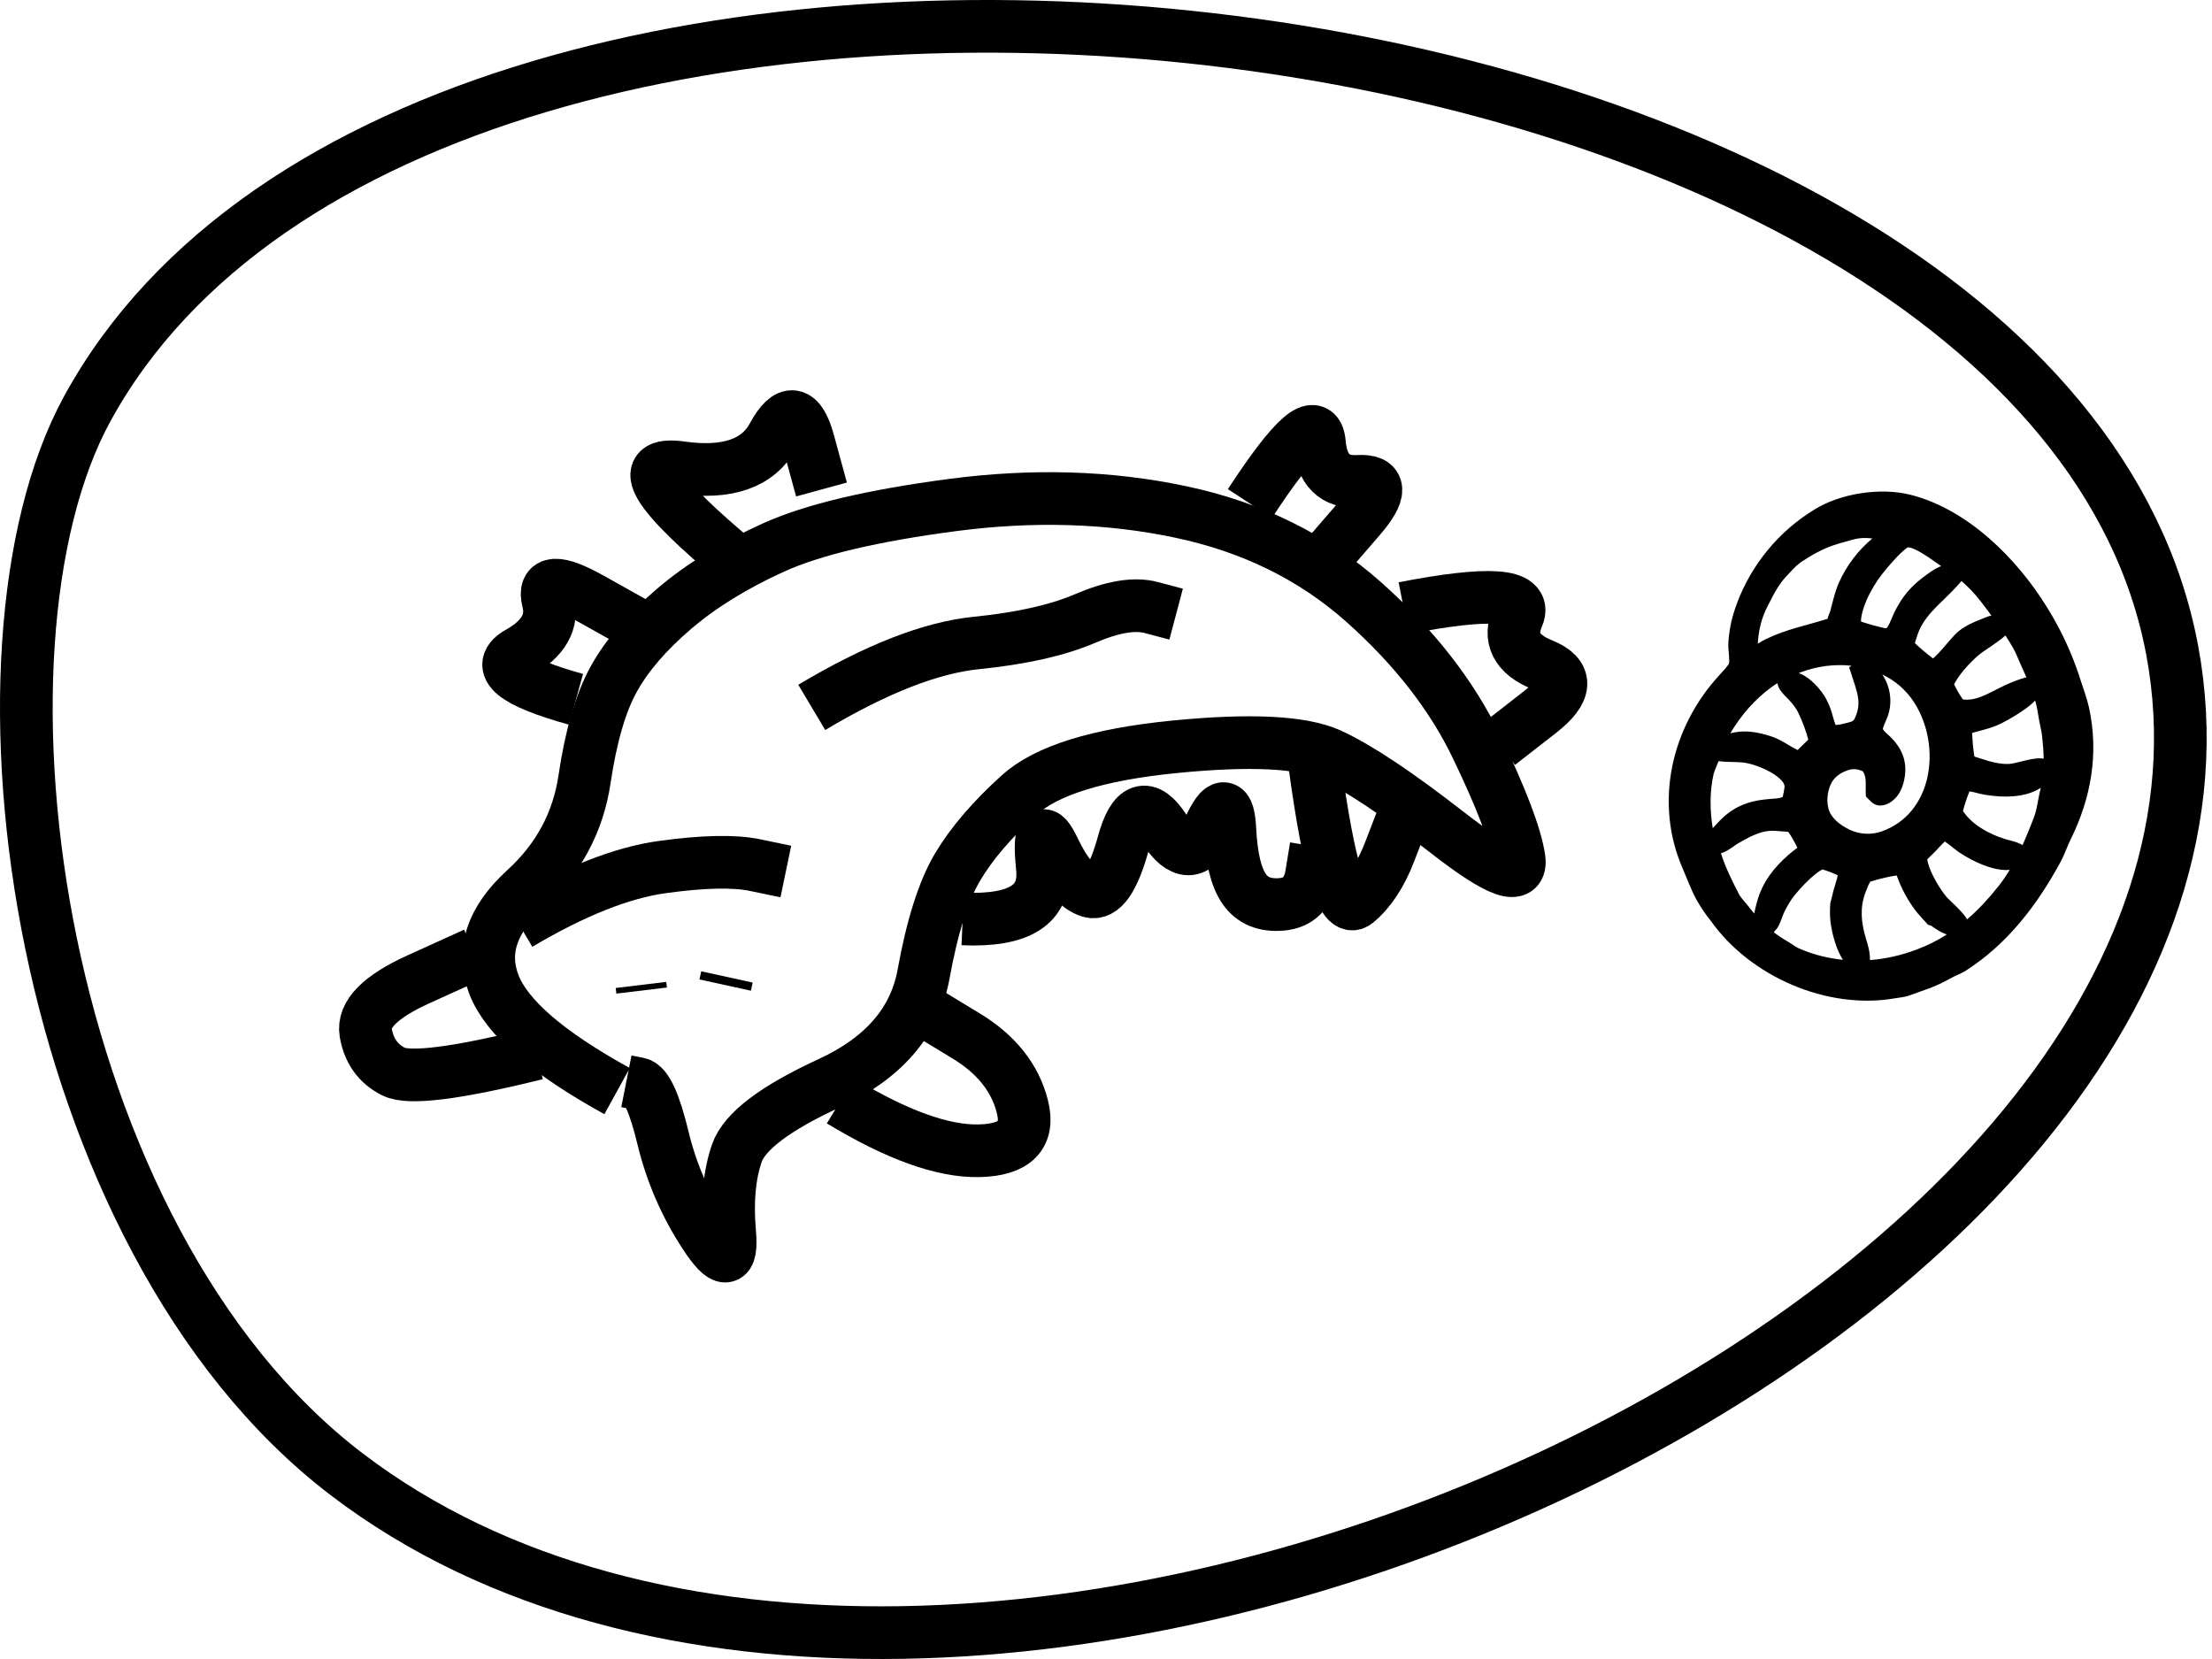
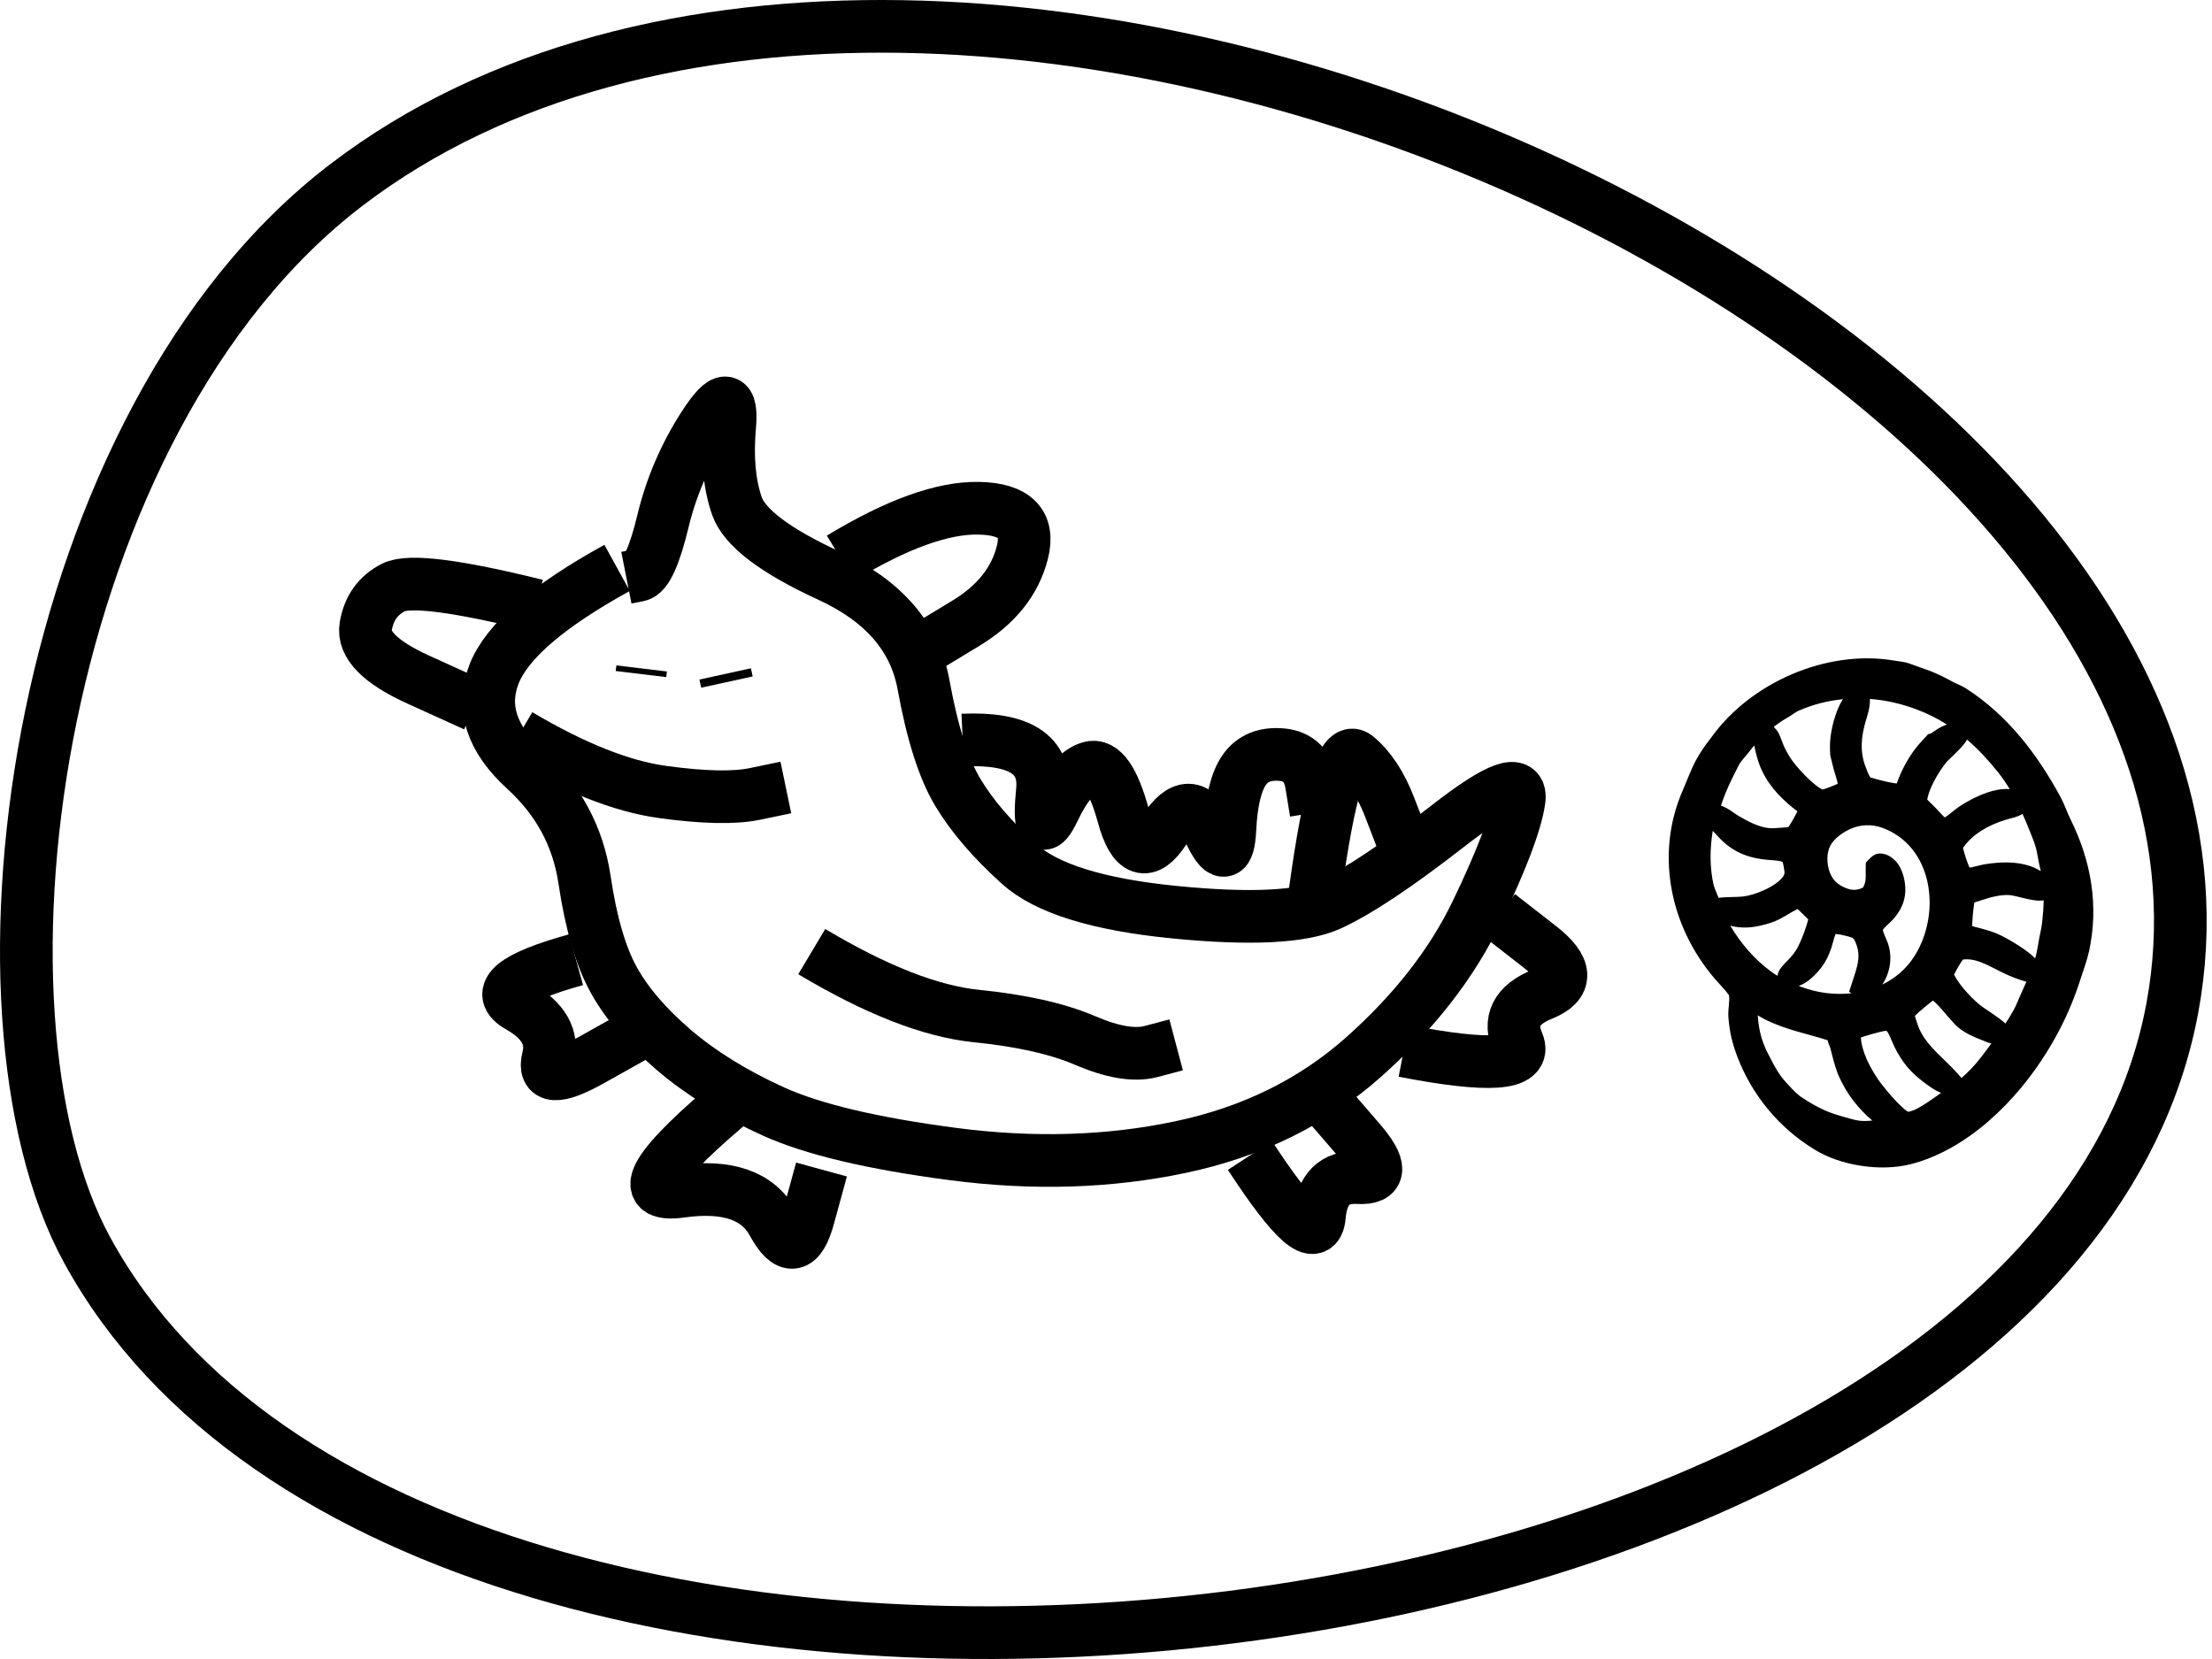
<svg xmlns="http://www.w3.org/2000/svg" viewBox="0 0 189 141.75">
-   <path d="M 7.461 34.914 C -3.84 55.555 3.105 105.75 29.625 125.969 C 80.805 164.988 196.305 112.848 185.598 55.555 C 174.727 -2.602 36.746 -18.59 7.461 34.914 Z M 7.461 34.914" fill="none" stroke="currentColor" stroke-width="4.5" />
-   <path d="M 52.727 93.227 C 46.797 89.965 43.289 86.934 42.203 84.129 C 41.121 81.324 42 78.621 44.848 76.023 C 47.695 73.43 49.395 70.281 49.945 66.582 C 50.492 62.883 51.328 60.027 52.445 58.016 C 53.559 56.004 55.27 54.012 57.574 52.039 C 59.879 50.066 62.715 48.312 66.078 46.785 C 69.445 45.258 74.559 44.047 81.41 43.148 C 88.266 42.25 94.75 42.445 100.863 43.738 C 106.977 45.027 112.191 47.594 116.508 51.43 C 120.82 55.27 124.039 59.391 126.16 63.801 C 128.285 68.211 129.492 71.387 129.789 73.332 C 130.086 75.277 128.062 74.559 123.719 71.176 C 119.375 67.793 116.016 65.559 113.645 64.473 C 111.273 63.391 106.836 63.168 100.332 63.812 C 93.828 64.457 89.418 65.824 87.102 67.914 C 84.785 70.004 83.027 72.055 81.828 74.066 C 80.625 76.082 79.656 79.133 78.914 83.223 C 78.176 87.309 75.488 90.418 70.859 92.551 C 66.23 94.68 63.598 96.676 62.957 98.535 C 62.316 100.398 62.113 102.648 62.344 105.297 C 62.574 107.945 61.859 108 60.203 105.465 C 58.547 102.926 57.363 100.184 56.648 97.23 C 55.934 94.273 55.234 92.73 54.547 92.594 L 53.52 92.391" fill="none" stroke="currentColor" stroke-width="4.5" />
-   <path d="M 71.816 94.062 C 76.621 96.973 80.57 98.395 83.656 98.324 C 86.742 98.254 87.977 96.992 87.352 94.539 C 86.73 92.086 85.125 90.074 82.535 88.504 L 78.648 86.148" fill="none" stroke="currentColor" stroke-width="4.5" />
-   <path d="M 45.84 90.023 C 39.02 91.715 34.949 92.23 33.629 91.562 C 32.309 90.898 31.516 89.789 31.25 88.238 C 30.984 86.684 32.473 85.168 35.719 83.691 L 40.586 81.48" fill="none" stroke="currentColor" stroke-width="4.5" />
-   <path d="M 44.336 78.961 C 49.023 76.184 53.113 74.559 56.605 74.082 C 60.098 73.602 62.727 73.547 64.496 73.914 L 67.145 74.465" fill="none" stroke="currentColor" stroke-width="4.5" />
-   <path d="M 54.824 84.637 L 54.766 84.156" fill="none" stroke="currentColor" stroke-width="4.35" />
-   <path d="M 61.961 84.168 L 62.113 83.473" fill="none" stroke="currentColor" stroke-width="4.5" />
-   <path d="M 49.215 59.75 C 43.867 58.266 42.246 56.934 44.348 55.754 C 46.449 54.57 47.277 53.105 46.836 51.359 C 46.391 49.613 47.602 49.543 50.473 51.145 L 54.773 53.551" fill="none" stroke="currentColor" stroke-width="4.5" />
-   <path d="M 63.172 48.164 C 55.906 42.137 54.246 39.402 58.195 39.957 C 62.145 40.508 64.762 39.605 66.047 37.246 C 67.332 34.883 68.344 35.059 69.082 37.766 L 70.191 41.824" fill="none" stroke="currentColor" stroke-width="4.5" />
-   <path d="M 106.797 43.023 C 110.555 37.266 112.531 35.539 112.734 37.844 C 112.934 40.145 114.031 41.242 116.031 41.129 C 118.031 41.016 118.074 42.066 116.16 44.281 L 113.289 47.605" fill="none" stroke="currentColor" stroke-width="4.5" />
-   <path d="M 119.934 51.961 C 127.238 50.539 130.484 50.766 129.68 52.645 C 128.871 54.527 129.566 55.91 131.77 56.797 C 133.973 57.684 133.902 59.035 131.566 60.852 L 128.062 63.582" fill="none" stroke="currentColor" stroke-width="4.5" />
-   <path d="M 112.359 65.496 C 113.547 74.18 114.723 78.047 115.883 77.102 C 117.043 76.156 117.996 74.707 118.746 72.754 L 119.875 69.824" fill="none" stroke="currentColor" stroke-width="4.5" />
-   <path d="M 82.254 78.516 C 87.102 78.73 89.371 77.289 89.066 74.195 C 88.758 71.102 89.09 70.574 90.062 72.613 C 91.035 74.652 92.055 75.836 93.121 76.16 C 94.188 76.488 95.145 75.109 95.988 72.031 C 96.836 68.953 98 68.555 99.48 70.832 C 100.965 73.113 102.238 73.098 103.305 70.793 C 104.375 68.488 104.969 68.523 105.086 70.898 C 105.203 73.273 105.613 74.961 106.312 75.961 C 107.012 76.965 108.082 77.398 109.52 77.27 C 110.961 77.137 111.809 76.281 112.062 74.707 L 112.449 72.34" fill="none" stroke="currentColor" stroke-width="4.5" />
-   <path d="M 69.359 60.441 C 74.844 57.168 79.523 55.336 83.395 54.941 C 87.27 54.551 90.375 53.852 92.711 52.848 C 95.051 51.844 96.93 51.531 98.355 51.906 L 100.492 52.473" fill="none" stroke="currentColor" stroke-width="4.5" />
-   <path d="M 146.168 78.668 C 149.523 83.43 156.105 86.305 161.891 85.301 C 162.043 85.273 162.195 85.258 162.438 85.219 C 162.633 85.191 162.902 85.145 163.113 85.066 C 163.691 84.852 164.27 84.648 164.855 84.441 L 164.887 84.434 C 165.625 84.141 166.203 83.848 166.883 83.477 L 166.879 83.477 C 167.02 83.402 167.164 83.34 167.355 83.254 C 167.539 83.172 167.758 83.07 167.969 82.934 C 171.543 80.641 174.062 77.312 176.023 73.715 C 176.211 73.371 176.371 73.004 176.508 72.668 C 176.652 72.324 176.777 72.016 176.918 71.734 C 178.664 68.203 179.348 64.391 178.492 60.457 C 178.32 59.68 177.992 58.793 177.77 58.113 L 177.637 57.699 C 176.953 55.641 176.023 53.672 174.867 51.832 C 172.348 47.762 168.16 43.52 163.234 42.273 C 160.688 41.633 157.266 42.141 155.023 43.539 C 152 45.387 149.68 48.191 148.426 51.508 L 148.426 51.512 C 147.996 52.66 147.789 53.543 147.684 54.773 C 147.645 55.203 147.703 55.672 147.73 55.992 C 147.762 56.352 147.762 56.566 147.723 56.715 C 147.715 56.727 147.699 56.758 147.672 56.797 C 147.609 56.883 147.527 56.988 147.43 57.105 C 147.23 57.336 147.02 57.566 146.895 57.699 C 142.805 62.148 141.293 68.594 143.805 74.281 C 144.102 74.957 144.477 75.988 144.898 76.773 C 145.254 77.43 145.695 78.086 146.168 78.668 Z M 150.191 55 C 150.246 54.055 150.426 53.16 150.793 52.293 C 150.93 51.961 151.086 51.695 151.285 51.297 C 151.641 50.578 152.066 49.855 152.555 49.324 C 152.988 48.852 153.383 48.406 153.797 48.09 C 153.883 48.023 153.984 47.965 154.113 47.883 C 154.223 47.816 154.359 47.73 154.492 47.637 C 155.582 46.984 156.309 46.656 157.52 46.328 C 158.012 46.195 158.395 46.066 158.793 46.004 C 159.156 45.949 159.562 45.961 159.977 46.008 C 158.754 47.031 157.777 48.32 157.125 49.777 L 156.996 50.086 C 156.715 50.82 156.543 51.648 156.375 52.242 C 156.367 52.273 156.352 52.312 156.316 52.395 C 156.285 52.469 156.23 52.59 156.191 52.723 C 156.176 52.777 156.164 52.828 156.156 52.871 L 156.141 52.875 C 155.289 53.145 154.473 53.352 153.574 53.613 C 152.703 53.867 151.812 54.16 150.941 54.578 C 150.676 54.703 150.426 54.852 150.191 55 Z M 161.043 53.668 C 160.902 53.645 160.418 53.531 159.906 53.387 C 159.656 53.316 159.414 53.242 159.223 53.18 C 159.121 53.145 159.051 53.117 159.004 53.102 C 159.016 52.594 159.191 51.949 159.496 51.254 C 159.855 50.441 160.344 49.66 160.754 49.129 C 160.965 48.855 161.469 48.234 161.996 47.676 C 162.258 47.395 162.516 47.148 162.73 46.969 C 162.84 46.879 162.926 46.816 162.988 46.781 C 163.004 46.773 163.016 46.77 163.023 46.762 C 163.09 46.762 163.223 46.781 163.438 46.863 C 163.68 46.957 163.957 47.102 164.254 47.281 C 164.875 47.66 165.402 48.066 165.855 48.371 C 165.855 48.371 165.859 48.371 165.859 48.375 C 165.816 48.391 165.773 48.406 165.734 48.422 C 165.297 48.605 164.914 48.887 164.633 49.09 C 163.766 49.719 163.031 50.371 162.406 51.352 C 162.207 51.66 162.016 51.992 161.848 52.34 C 161.777 52.488 161.699 52.68 161.633 52.84 C 161.562 53.012 161.492 53.176 161.418 53.324 C 161.34 53.477 161.27 53.582 161.215 53.648 C 161.203 53.66 161.191 53.668 161.184 53.676 C 161.156 53.676 161.109 53.68 161.043 53.668 Z M 165.156 56.258 C 164.699 55.91 164.043 55.375 163.613 54.949 C 163.656 54.809 163.695 54.672 163.734 54.551 C 163.812 54.293 163.895 54.059 163.992 53.836 C 164.336 53.07 164.863 52.441 165.492 51.801 C 166.02 51.266 166.68 50.672 167.258 50.031 L 167.504 49.75 L 167.594 49.645 C 167.887 49.902 168.172 50.168 168.43 50.438 C 169.023 51.059 169.574 51.812 170.125 52.562 L 170.148 52.594 C 169.98 52.633 169.832 52.684 169.711 52.73 C 169.625 52.766 169.539 52.801 169.469 52.828 C 169.395 52.863 169.336 52.887 169.281 52.906 C 168.676 53.133 167.961 53.449 167.375 53.914 C 167.145 54.098 166.898 54.367 166.676 54.621 C 166.559 54.754 166.434 54.895 166.316 55.035 C 166.195 55.176 166.074 55.316 165.957 55.453 C 165.715 55.727 165.492 55.969 165.297 56.145 C 165.242 56.191 165.195 56.23 165.156 56.258 Z M 169.262 59.531 C 168.723 59.734 168.223 59.832 167.719 59.762 C 167.613 59.625 167.469 59.406 167.312 59.133 C 167.172 58.895 167.051 58.656 166.961 58.469 C 167.145 58.113 167.43 57.691 167.785 57.266 C 168.223 56.746 168.711 56.262 169.105 55.934 C 169.312 55.762 169.527 55.625 169.82 55.426 C 170.02 55.285 170.402 55.035 170.738 54.789 C 170.934 54.645 171.152 54.477 171.348 54.297 C 171.586 54.652 171.809 55.012 172.016 55.383 C 172.254 55.805 172.41 56.23 172.652 56.773 C 172.816 57.141 172.98 57.508 173.141 57.867 C 172.488 58.047 171.84 58.297 171.246 58.582 C 170.488 58.941 169.926 59.277 169.262 59.531 Z M 156.84 61.949 C 156.805 61.867 156.766 61.758 156.727 61.633 C 156.676 61.469 156.629 61.297 156.582 61.133 C 156.562 61.062 156.543 60.98 156.52 60.906 L 156.457 60.703 C 156.363 60.422 156.246 60.148 156.117 59.883 L 156.117 59.879 C 155.832 59.309 155.453 58.828 155.02 58.406 C 154.719 58.109 154.332 57.777 153.844 57.574 C 153.805 57.559 153.754 57.535 153.691 57.512 C 153.75 57.488 153.809 57.461 153.871 57.438 C 155.266 56.914 156.77 56.723 158.203 56.883 L 157.996 57.016 L 158.176 57.566 C 158.727 59.27 159.105 60.125 158.434 61.465 C 158.402 61.523 158.297 61.621 158.164 61.664 C 158 61.715 157.617 61.824 157.25 61.895 C 157.094 61.922 156.953 61.941 156.84 61.949 Z M 160.785 71.035 C 159.891 71.348 158.91 71.301 158.055 70.902 C 157.246 70.52 156.516 69.922 156.285 69.266 C 156.035 68.57 156.113 67.66 156.449 66.965 C 156.703 66.434 157.207 66.043 157.855 65.82 C 158.305 65.664 158.73 65.691 159.168 65.906 C 159.18 65.918 159.195 65.941 159.215 65.977 C 159.266 66.066 159.309 66.184 159.344 66.293 C 159.395 66.465 159.414 66.66 159.414 66.906 C 159.418 67.09 159.402 67.492 159.414 67.758 L 159.426 68.051 L 159.629 68.262 C 159.637 68.266 159.773 68.414 159.871 68.5 C 159.934 68.555 160.02 68.625 160.121 68.684 C 160.219 68.742 160.379 68.816 160.582 68.824 L 160.707 68.824 C 160.996 68.812 161.246 68.707 161.43 68.605 C 161.645 68.48 161.824 68.328 161.961 68.184 C 162.305 67.828 162.512 67.352 162.629 66.926 C 162.754 66.492 162.809 66.027 162.797 65.633 C 162.754 64.434 162.156 63.547 161.406 62.852 C 161.227 62.688 161.094 62.574 160.977 62.438 C 160.906 62.352 160.883 62.305 160.879 62.289 C 160.879 62.277 160.883 62.242 160.898 62.184 C 160.918 62.109 160.953 62.016 160.996 61.906 C 161.043 61.793 161.09 61.684 161.145 61.562 C 161.195 61.445 161.254 61.312 161.297 61.188 C 161.723 59.984 161.512 58.652 160.828 57.625 C 161.926 58.156 162.875 58.957 163.566 60.039 C 164.746 61.891 165.148 64.277 164.688 66.391 C 164.23 68.488 162.945 70.266 160.785 71.035 Z M 153.59 64.086 C 153.422 64 153.25 63.906 153.07 63.801 C 152.762 63.621 152.402 63.402 152.043 63.215 C 151.598 62.984 151.145 62.848 150.723 62.738 C 149.746 62.477 148.82 62.398 147.84 62.656 C 148.758 61.117 149.914 59.77 151.348 58.723 L 151.703 58.473 L 151.719 58.465 C 151.754 58.438 151.805 58.414 151.879 58.379 C 151.918 58.703 152.078 58.926 152.156 59.031 C 152.363 59.32 152.66 59.598 152.805 59.746 C 153.074 60.027 153.328 60.344 153.512 60.645 C 153.676 60.926 153.926 61.477 154.152 62.086 C 154.305 62.496 154.426 62.891 154.504 63.195 C 154.32 63.367 154.148 63.539 153.992 63.695 C 153.852 63.836 153.719 63.969 153.59 64.086 Z M 171.684 65.273 C 170.953 65.312 170.133 65.113 169.336 64.844 C 169.227 64.805 169.109 64.77 169.02 64.742 C 168.922 64.715 168.848 64.691 168.777 64.668 C 168.746 64.656 168.719 64.645 168.695 64.633 C 168.652 64.375 168.602 63.977 168.562 63.559 C 168.535 63.262 168.516 62.977 168.508 62.75 C 168.508 62.703 168.508 62.66 168.508 62.621 C 168.641 62.574 168.789 62.547 169.066 62.473 C 169.527 62.348 170.086 62.203 170.598 61.992 C 171.035 61.809 171.777 61.41 172.453 60.973 C 172.797 60.754 173.141 60.516 173.43 60.277 C 173.586 60.152 173.746 60.012 173.887 59.859 C 173.902 59.91 173.918 59.961 173.934 60.012 C 174.07 60.52 174.129 61 174.242 61.609 C 174.336 62.109 174.434 62.465 174.48 62.875 C 174.555 63.523 174.605 64.18 174.617 64.824 C 174.348 64.777 174.074 64.793 173.852 64.824 C 173.574 64.859 173.277 64.922 173.004 64.988 C 172.707 65.059 172.473 65.121 172.219 65.18 C 171.973 65.234 171.797 65.266 171.684 65.273 Z M 146.344 70.762 C 146.086 69.215 146.078 67.594 146.422 66.109 C 146.477 65.934 146.547 65.754 146.629 65.551 C 146.695 65.395 146.77 65.219 146.84 65.035 C 147.234 65.086 147.613 65.098 147.957 65.105 C 148.316 65.113 148.629 65.117 148.938 65.152 C 149.445 65.207 150.148 65.418 150.816 65.734 C 151.496 66.055 152.035 66.441 152.312 66.797 C 152.438 66.957 152.48 67.098 152.477 67.23 L 152.473 67.285 C 152.434 67.555 152.383 67.844 152.316 68.102 C 152.07 68.207 151.777 68.227 151.27 68.262 C 150.375 68.328 149.559 68.48 148.797 68.812 C 148.031 69.145 147.355 69.648 146.715 70.359 C 146.637 70.445 146.484 70.602 146.344 70.762 Z M 172.812 72.207 C 172.543 72.043 172.234 71.941 171.996 71.875 C 171.668 71.781 171.512 71.754 171.297 71.684 C 169.867 71.234 168.492 70.445 167.723 69.297 C 167.777 69.066 167.875 68.719 168 68.352 C 168.086 68.098 168.176 67.859 168.258 67.68 C 168.27 67.656 168.277 67.637 168.285 67.617 C 168.441 67.641 168.609 67.676 168.805 67.727 C 169.012 67.777 169.27 67.848 169.531 67.895 C 170.273 68.023 171.18 68.109 172.074 68.031 C 172.855 67.961 173.676 67.762 174.375 67.316 C 174.34 67.453 174.301 67.602 174.27 67.746 C 174.121 68.426 174.07 68.906 173.91 69.461 C 173.789 69.859 173.625 70.246 173.445 70.703 C 173.246 71.203 173.035 71.711 172.812 72.207 Z M 149.891 78.059 C 149.734 77.875 149.582 77.688 149.438 77.496 C 149.289 77.305 149.074 77.059 148.93 76.887 C 148.762 76.684 148.645 76.523 148.582 76.398 C 147.977 75.227 147.422 74.102 147.043 72.91 C 147.383 72.805 147.684 72.617 147.91 72.465 C 148.184 72.281 148.332 72.164 148.523 72.051 C 149.398 71.531 150.332 71.062 151.176 70.992 C 151.477 70.969 151.781 70.996 152.18 71.027 C 152.48 71.051 152.664 71.055 152.805 71.082 C 152.941 71.277 153.113 71.559 153.289 71.883 C 153.395 72.07 153.488 72.258 153.574 72.434 C 153.281 72.645 153.016 72.867 152.754 73.094 C 151.551 74.148 150.578 75.391 150.125 77.055 C 150.074 77.246 149.961 77.648 149.891 78.059 Z M 168 78.434 C 167.93 78.32 167.848 78.211 167.766 78.113 C 167.605 77.918 167.398 77.703 167.199 77.504 C 167 77.305 166.793 77.105 166.629 76.949 C 166.535 76.859 166.465 76.789 166.414 76.738 L 166.312 76.633 C 165.977 76.227 165.551 75.59 165.211 74.922 C 164.918 74.352 164.73 73.828 164.668 73.434 C 164.727 73.371 164.793 73.301 164.867 73.227 C 164.996 73.098 165.219 72.895 165.371 72.734 C 165.719 72.375 165.898 72.141 166.172 71.902 C 166.266 71.965 166.379 72.047 166.5 72.137 C 166.773 72.348 167.176 72.68 167.367 72.809 C 167.934 73.195 168.883 73.73 169.863 74.055 C 170.352 74.215 170.887 74.336 171.402 74.34 C 171.508 74.34 171.609 74.336 171.715 74.324 C 171.422 74.812 171.105 75.277 170.766 75.707 C 169.926 76.766 169.039 77.727 168.066 78.562 C 168.039 78.508 168.016 78.465 168 78.434 Z M 157.465 82.008 C 156.176 81.883 154.906 81.559 153.699 81.031 C 153.562 80.973 153.426 80.891 153.266 80.781 C 153.117 80.684 152.914 80.539 152.711 80.422 L 152.707 80.422 C 152.309 80.195 151.934 79.945 151.574 79.672 L 151.609 79.578 C 151.617 79.566 151.633 79.551 151.656 79.527 C 151.699 79.48 151.828 79.352 151.934 79.176 L 151.977 79.098 L 152.105 78.809 C 152.145 78.715 152.18 78.625 152.211 78.539 C 152.277 78.355 152.332 78.207 152.395 78.062 C 152.52 77.766 152.695 77.457 152.887 77.129 C 153.098 76.766 153.625 76.105 154.238 75.484 C 154.539 75.18 154.844 74.898 155.125 74.676 C 155.383 74.469 155.586 74.348 155.711 74.289 C 155.746 74.301 155.797 74.309 155.859 74.328 C 155.992 74.371 156.148 74.426 156.316 74.488 C 156.594 74.594 156.859 74.711 157.023 74.785 C 156.988 74.969 156.941 75.141 156.883 75.328 L 156.668 76.051 C 156.617 76.242 156.574 76.434 156.535 76.598 C 156.496 76.773 156.457 76.926 156.414 77.07 L 156.391 77.148 L 156.383 77.234 C 156.352 77.691 156.344 78.18 156.395 78.676 C 156.453 79.227 156.594 79.918 156.812 80.578 C 156.969 81.062 157.184 81.574 157.465 82.008 Z M 159.773 82.031 C 159.793 81.32 159.57 80.656 159.426 80.18 C 159.012 78.793 158.91 77.551 159.379 76.289 C 159.531 75.879 159.648 75.562 159.812 75.324 C 160.098 75.234 160.594 75.094 161.102 74.98 C 161.426 74.906 161.73 74.848 161.973 74.816 C 162.004 74.812 162.035 74.812 162.062 74.809 C 162.098 74.895 162.133 74.984 162.164 75.074 C 162.195 75.156 162.234 75.262 162.262 75.328 C 162.652 76.281 163.203 77.246 163.871 78.055 C 164 78.211 164.129 78.352 164.25 78.48 C 164.371 78.609 164.48 78.723 164.578 78.836 L 164.742 79.023 L 164.977 79.078 C 164.98 79.078 164.988 79.082 164.996 79.086 C 165.016 79.102 165.039 79.117 165.074 79.145 C 165.109 79.168 165.156 79.203 165.207 79.238 C 165.43 79.387 165.785 79.633 166.172 79.781 C 166.23 79.805 166.289 79.824 166.348 79.844 C 165.551 80.352 164.699 80.785 163.777 81.125 L 163.77 81.129 C 162.477 81.621 161.129 81.93 159.773 82.031 Z M 159.773 82.031" fill="currentColor" fill-rule="evenodd" />
+   <path d="M 7.461 106.836 C -3.84 86.195 3.105 36 29.625 15.781 C 80.805 -23.238 196.305 28.902 185.598 86.195 C 174.727 144.352 36.746 160.34 7.461 106.836 Z M 7.461 106.836" fill="none" stroke="currentColor" stroke-width="4.5" />
+   <path d="M 52.727 48.523 C 46.797 51.785 43.289 54.816 42.203 57.621 C 41.121 60.426 42 63.129 44.848 65.727 C 47.695 68.32 49.395 71.469 49.945 75.168 C 50.492 78.867 51.328 81.723 52.445 83.734 C 53.559 85.746 55.27 87.738 57.574 89.711 C 59.879 91.684 62.715 93.438 66.078 94.965 C 69.445 96.492 74.559 97.703 81.41 98.602 C 88.266 99.5 94.75 99.305 100.863 98.012 C 106.977 96.723 112.191 94.156 116.508 90.32 C 120.82 86.48 124.039 82.359 126.16 77.949 C 128.285 73.539 129.492 70.363 129.789 68.418 C 130.086 66.473 128.062 67.191 123.719 70.574 C 119.375 73.957 116.016 76.191 113.645 77.277 C 111.273 78.359 106.836 78.582 100.332 77.938 C 93.828 77.293 89.418 75.926 87.102 73.836 C 84.785 71.746 83.027 69.695 81.828 67.684 C 80.625 65.668 79.656 62.617 78.914 58.527 C 78.176 54.441 75.488 51.332 70.859 49.199 C 66.23 47.07 63.598 45.074 62.957 43.215 C 62.316 41.352 62.113 39.102 62.344 36.453 C 62.574 33.805 61.859 33.75 60.203 36.285 C 58.547 38.824 57.363 41.566 56.648 44.52 C 55.934 47.477 55.234 49.02 54.547 49.156 L 53.52 49.359" fill="none" stroke="currentColor" stroke-width="4.5" />
+   <path d="M 71.816 47.688 C 76.621 44.777 80.57 43.355 83.656 43.426 C 86.742 43.496 87.977 44.758 87.352 47.211 C 86.73 49.664 85.125 51.676 82.535 53.246 L 78.648 55.602" fill="none" stroke="currentColor" stroke-width="4.5" />
+   <path d="M 45.84 51.727 C 39.02 50.035 34.949 49.52 33.629 50.188 C 32.309 50.852 31.516 51.961 31.25 53.512 C 30.984 55.066 32.473 56.582 35.719 58.059 L 40.586 60.27" fill="none" stroke="currentColor" stroke-width="4.5" />
+   <path d="M 44.336 62.789 C 49.023 65.566 53.113 67.191 56.605 67.668 C 60.098 68.148 62.727 68.203 64.496 67.836 L 67.145 67.285" fill="none" stroke="currentColor" stroke-width="4.5" />
+   <path d="M 54.824 57.113 L 54.766 57.594" fill="none" stroke="currentColor" stroke-width="4.35" />
+   <path d="M 61.961 57.582 L 62.113 58.277" fill="none" stroke="currentColor" stroke-width="4.5" />
+   <path d="M 49.215 82 C 43.867 83.484 42.246 84.816 44.348 85.996 C 46.449 87.18 47.277 88.645 46.836 90.391 C 46.391 92.137 47.602 92.207 50.473 90.605 L 54.773 88.199" fill="none" stroke="currentColor" stroke-width="4.5" />
+   <path d="M 63.172 93.586 C 55.906 99.613 54.246 102.348 58.195 101.793 C 62.145 101.242 64.762 102.145 66.047 104.504 C 67.332 106.867 68.344 106.691 69.082 103.984 L 70.191 99.926" fill="none" stroke="currentColor" stroke-width="4.5" />
+   <path d="M 106.797 98.727 C 110.555 104.484 112.531 106.211 112.734 103.906 C 112.934 101.605 114.031 100.508 116.031 100.621 C 118.031 100.734 118.074 99.684 116.16 97.469 L 113.289 94.145" fill="none" stroke="currentColor" stroke-width="4.5" />
+   <path d="M 119.934 89.789 C 127.238 91.211 130.484 90.984 129.68 89.105 C 128.871 87.223 129.566 85.84 131.77 84.953 C 133.973 84.066 133.902 82.715 131.566 80.898 L 128.062 78.168" fill="none" stroke="currentColor" stroke-width="4.5" />
+   <path d="M 112.359 76.254 C 113.547 67.57 114.723 63.703 115.883 64.648 C 117.043 65.594 117.996 67.043 118.746 68.996 L 119.875 71.926" fill="none" stroke="currentColor" stroke-width="4.5" />
+   <path d="M 82.254 63.234 C 87.102 63.02 89.371 64.461 89.066 67.555 C 88.758 70.648 89.09 71.176 90.062 69.137 C 91.035 67.098 92.055 65.914 93.121 65.59 C 94.188 65.262 95.145 66.641 95.988 69.719 C 96.836 72.797 98 73.195 99.48 70.918 C 100.965 68.637 102.238 68.652 103.305 70.957 C 104.375 73.262 104.969 73.227 105.086 70.852 C 105.203 68.477 105.613 66.789 106.312 65.789 C 107.012 64.785 108.082 64.352 109.52 64.48 C 110.961 64.613 111.809 65.469 112.062 67.043 L 112.449 69.41" fill="none" stroke="currentColor" stroke-width="4.5" />
+   <path d="M 69.359 81.309 C 74.844 84.582 79.523 86.414 83.395 86.809 C 87.27 87.199 90.375 87.898 92.711 88.902 C 95.051 89.906 96.93 90.219 98.355 89.844 L 100.492 89.277" fill="none" stroke="currentColor" stroke-width="4.5" />
+   <path d="M 146.168 63.082 C 149.523 58.32 156.105 55.445 161.891 56.449 C 162.043 56.477 162.195 56.492 162.438 56.531 C 162.633 56.559 162.902 56.605 163.113 56.684 C 163.691 56.898 164.27 57.102 164.855 57.309 L 164.887 57.316 C 165.625 57.609 166.203 57.902 166.883 58.273 L 166.879 58.273 C 167.02 58.348 167.164 58.41 167.355 58.496 C 167.539 58.578 167.758 58.68 167.969 58.816 C 171.543 61.109 174.062 64.438 176.023 68.035 C 176.211 68.379 176.371 68.746 176.508 69.082 C 176.652 69.426 176.777 69.734 176.918 70.016 C 178.664 73.547 179.348 77.359 178.492 81.293 C 178.32 82.07 177.992 82.957 177.77 83.637 L 177.637 84.051 C 176.953 86.109 176.023 88.078 174.867 89.918 C 172.348 93.988 168.16 98.23 163.234 99.477 C 160.688 100.117 157.266 99.609 155.023 98.211 C 152 96.363 149.68 93.559 148.426 90.242 L 148.426 90.238 C 147.996 89.09 147.789 88.207 147.684 86.977 C 147.645 86.547 147.703 86.078 147.73 85.758 C 147.762 85.398 147.762 85.184 147.723 85.035 C 147.715 85.023 147.699 84.992 147.672 84.953 C 147.609 84.867 147.527 84.762 147.43 84.645 C 147.23 84.414 147.02 84.184 146.895 84.051 C 142.805 79.602 141.293 73.156 143.805 67.469 C 144.102 66.793 144.477 65.762 144.898 64.977 C 145.254 64.32 145.695 63.664 146.168 63.082 Z M 150.191 86.75 C 150.246 87.695 150.426 88.59 150.793 89.457 C 150.93 89.789 151.086 90.055 151.285 90.453 C 151.641 91.172 152.066 91.895 152.555 92.426 C 152.988 92.898 153.383 93.344 153.797 93.66 C 153.883 93.727 153.984 93.785 154.113 93.867 C 154.223 93.934 154.359 94.02 154.492 94.113 C 155.582 94.766 156.309 95.094 157.52 95.422 C 158.012 95.555 158.395 95.684 158.793 95.746 C 159.156 95.801 159.562 95.789 159.977 95.742 C 158.754 94.719 157.777 93.43 157.125 91.973 L 156.996 91.664 C 156.715 90.93 156.543 90.102 156.375 89.508 C 156.367 89.477 156.352 89.438 156.316 89.355 C 156.285 89.281 156.23 89.16 156.191 89.027 C 156.176 88.973 156.164 88.922 156.156 88.879 L 156.141 88.875 C 155.289 88.605 154.473 88.398 153.574 88.137 C 152.703 87.883 151.812 87.59 150.941 87.172 C 150.676 87.047 150.426 86.898 150.191 86.75 Z M 161.043 88.082 C 160.902 88.105 160.418 88.219 159.906 88.363 C 159.656 88.434 159.414 88.508 159.223 88.57 C 159.121 88.605 159.051 88.633 159.004 88.648 C 159.016 89.156 159.191 89.801 159.496 90.496 C 159.855 91.309 160.344 92.09 160.754 92.621 C 160.965 92.895 161.469 93.516 161.996 94.074 C 162.258 94.355 162.516 94.602 162.73 94.781 C 162.84 94.871 162.926 94.934 162.988 94.969 C 163.004 94.977 163.016 94.98 163.023 94.988 C 163.09 94.988 163.223 94.969 163.438 94.887 C 163.68 94.793 163.957 94.648 164.254 94.469 C 164.875 94.09 165.402 93.684 165.855 93.379 C 165.855 93.379 165.859 93.379 165.859 93.375 C 165.816 93.359 165.773 93.344 165.734 93.328 C 165.297 93.145 164.914 92.863 164.633 92.66 C 163.766 92.031 163.031 91.379 162.406 90.398 C 162.207 90.09 162.016 89.758 161.848 89.41 C 161.777 89.262 161.699 89.07 161.633 88.91 C 161.562 88.738 161.492 88.574 161.418 88.426 C 161.34 88.273 161.27 88.168 161.215 88.102 C 161.203 88.09 161.191 88.082 161.184 88.074 C 161.156 88.074 161.109 88.07 161.043 88.082 Z M 165.156 85.492 C 164.699 85.84 164.043 86.375 163.613 86.801 C 163.656 86.941 163.695 87.078 163.734 87.199 C 163.812 87.457 163.895 87.691 163.992 87.914 C 164.336 88.68 164.863 89.309 165.492 89.949 C 166.02 90.484 166.68 91.078 167.258 91.719 L 167.504 92 L 167.594 92.105 C 167.887 91.848 168.172 91.582 168.43 91.312 C 169.023 90.691 169.574 89.938 170.125 89.188 L 170.148 89.156 C 169.98 89.117 169.832 89.066 169.711 89.02 C 169.625 88.984 169.539 88.949 169.469 88.922 C 169.395 88.887 169.336 88.863 169.281 88.844 C 168.676 88.617 167.961 88.301 167.375 87.836 C 167.145 87.652 166.898 87.383 166.676 87.129 C 166.559 86.996 166.434 86.855 166.316 86.715 C 166.195 86.574 166.074 86.434 165.957 86.297 C 165.715 86.023 165.492 85.781 165.297 85.605 C 165.242 85.559 165.195 85.52 165.156 85.492 Z M 169.262 82.219 C 168.723 82.016 168.223 81.918 167.719 81.988 C 167.613 82.125 167.469 82.344 167.312 82.617 C 167.172 82.855 167.051 83.094 166.961 83.281 C 167.145 83.637 167.43 84.059 167.785 84.484 C 168.223 85.004 168.711 85.488 169.105 85.816 C 169.312 85.988 169.527 86.125 169.82 86.324 C 170.02 86.465 170.402 86.715 170.738 86.961 C 170.934 87.105 171.152 87.273 171.348 87.453 C 171.586 87.098 171.809 86.738 172.016 86.367 C 172.254 85.945 172.41 85.52 172.652 84.977 C 172.816 84.609 172.98 84.242 173.141 83.883 C 172.488 83.703 171.84 83.453 171.246 83.168 C 170.488 82.809 169.926 82.473 169.262 82.219 Z M 156.84 79.801 C 156.805 79.883 156.766 79.992 156.727 80.117 C 156.676 80.281 156.629 80.453 156.582 80.617 C 156.562 80.688 156.543 80.77 156.52 80.844 L 156.457 81.047 C 156.363 81.328 156.246 81.602 156.117 81.867 L 156.117 81.871 C 155.832 82.441 155.453 82.922 155.02 83.344 C 154.719 83.641 154.332 83.973 153.844 84.176 C 153.805 84.191 153.754 84.215 153.691 84.238 C 153.75 84.262 153.809 84.289 153.871 84.312 C 155.266 84.836 156.77 85.027 158.203 84.867 L 157.996 84.734 L 158.176 84.184 C 158.727 82.48 159.105 81.625 158.434 80.285 C 158.402 80.227 158.297 80.129 158.164 80.086 C 158 80.035 157.617 79.926 157.25 79.855 C 157.094 79.828 156.953 79.809 156.84 79.801 Z M 160.785 70.715 C 159.891 70.402 158.91 70.449 158.055 70.848 C 157.246 71.23 156.516 71.828 156.285 72.484 C 156.035 73.18 156.113 74.09 156.449 74.785 C 156.703 75.316 157.207 75.707 157.855 75.93 C 158.305 76.086 158.73 76.059 159.168 75.844 C 159.18 75.832 159.195 75.809 159.215 75.773 C 159.266 75.684 159.309 75.566 159.344 75.457 C 159.395 75.285 159.414 75.09 159.414 74.844 C 159.418 74.66 159.402 74.258 159.414 73.992 L 159.426 73.699 L 159.629 73.488 C 159.637 73.484 159.773 73.336 159.871 73.25 C 159.934 73.195 160.02 73.125 160.121 73.066 C 160.219 73.008 160.379 72.934 160.582 72.926 L 160.707 72.926 C 160.996 72.938 161.246 73.043 161.43 73.145 C 161.645 73.27 161.824 73.422 161.961 73.566 C 162.305 73.922 162.512 74.398 162.629 74.824 C 162.754 75.258 162.809 75.723 162.797 76.117 C 162.754 77.316 162.156 78.203 161.406 78.898 C 161.227 79.062 161.094 79.176 160.977 79.312 C 160.906 79.398 160.883 79.445 160.879 79.461 C 160.879 79.473 160.883 79.508 160.898 79.566 C 160.918 79.641 160.953 79.734 160.996 79.844 C 161.043 79.957 161.09 80.066 161.145 80.188 C 161.195 80.305 161.254 80.438 161.297 80.562 C 161.723 81.766 161.512 83.098 160.828 84.125 C 161.926 83.594 162.875 82.793 163.566 81.711 C 164.746 79.859 165.148 77.473 164.688 75.359 C 164.23 73.262 162.945 71.484 160.785 70.715 Z M 153.59 77.664 C 153.422 77.75 153.25 77.844 153.07 77.949 C 152.762 78.129 152.402 78.348 152.043 78.535 C 151.598 78.766 151.145 78.902 150.723 79.012 C 149.746 79.273 148.82 79.352 147.84 79.094 C 148.758 80.633 149.914 81.98 151.348 83.027 L 151.703 83.277 L 151.719 83.285 C 151.754 83.312 151.805 83.336 151.879 83.371 C 151.918 83.047 152.078 82.824 152.156 82.719 C 152.363 82.43 152.66 82.152 152.805 82.004 C 153.074 81.723 153.328 81.406 153.512 81.105 C 153.676 80.824 153.926 80.273 154.152 79.664 C 154.305 79.254 154.426 78.859 154.504 78.555 C 154.32 78.383 154.148 78.211 153.992 78.055 C 153.852 77.914 153.719 77.781 153.59 77.664 Z M 171.684 76.477 C 170.953 76.438 170.133 76.637 169.336 76.906 C 169.227 76.945 169.109 76.98 169.02 77.008 C 168.922 77.035 168.848 77.059 168.777 77.082 C 168.746 77.094 168.719 77.105 168.695 77.117 C 168.652 77.375 168.602 77.773 168.562 78.191 C 168.535 78.488 168.516 78.773 168.508 79 C 168.508 79.047 168.508 79.09 168.508 79.129 C 168.641 79.176 168.789 79.203 169.066 79.277 C 169.527 79.402 170.086 79.547 170.598 79.758 C 171.035 79.941 171.777 80.34 172.453 80.777 C 172.797 80.996 173.141 81.234 173.43 81.473 C 173.586 81.598 173.746 81.738 173.887 81.891 C 173.902 81.84 173.918 81.789 173.934 81.738 C 174.07 81.23 174.129 80.75 174.242 80.141 C 174.336 79.641 174.434 79.285 174.48 78.875 C 174.555 78.227 174.605 77.57 174.617 76.926 C 174.348 76.973 174.074 76.957 173.852 76.926 C 173.574 76.891 173.277 76.828 173.004 76.762 C 172.707 76.691 172.473 76.629 172.219 76.57 C 171.973 76.516 171.797 76.484 171.684 76.477 Z M 146.344 70.988 C 146.086 72.535 146.078 74.156 146.422 75.641 C 146.477 75.816 146.547 75.996 146.629 76.199 C 146.695 76.355 146.77 76.531 146.84 76.715 C 147.234 76.664 147.613 76.652 147.957 76.645 C 148.316 76.637 148.629 76.633 148.938 76.598 C 149.445 76.543 150.148 76.332 150.816 76.016 C 151.496 75.695 152.035 75.309 152.312 74.953 C 152.438 74.793 152.48 74.652 152.477 74.52 L 152.473 74.465 C 152.434 74.195 152.383 73.906 152.316 73.648 C 152.07 73.543 151.777 73.523 151.27 73.488 C 150.375 73.422 149.559 73.27 148.797 72.938 C 148.031 72.605 147.355 72.102 146.715 71.391 C 146.637 71.305 146.484 71.148 146.344 70.988 Z M 172.812 69.543 C 172.543 69.707 172.234 69.809 171.996 69.875 C 171.668 69.969 171.512 69.996 171.297 70.066 C 169.867 70.516 168.492 71.305 167.723 72.453 C 167.777 72.684 167.875 73.031 168 73.398 C 168.086 73.652 168.176 73.891 168.258 74.07 C 168.27 74.094 168.277 74.113 168.285 74.133 C 168.441 74.109 168.609 74.074 168.805 74.023 C 169.012 73.973 169.27 73.902 169.531 73.855 C 170.273 73.727 171.18 73.641 172.074 73.719 C 172.855 73.789 173.676 73.988 174.375 74.434 C 174.34 74.297 174.301 74.148 174.27 74.004 C 174.121 73.324 174.07 72.844 173.91 72.289 C 173.789 71.891 173.625 71.504 173.445 71.047 C 173.246 70.547 173.035 70.039 172.812 69.543 Z M 149.891 63.691 C 149.734 63.875 149.582 64.062 149.438 64.254 C 149.289 64.445 149.074 64.691 148.93 64.863 C 148.762 65.066 148.645 65.227 148.582 65.352 C 147.977 66.523 147.422 67.648 147.043 68.84 C 147.383 68.945 147.684 69.133 147.91 69.285 C 148.184 69.469 148.332 69.586 148.523 69.699 C 149.398 70.219 150.332 70.688 151.176 70.758 C 151.477 70.781 151.781 70.754 152.18 70.723 C 152.48 70.699 152.664 70.695 152.805 70.668 C 152.941 70.473 153.113 70.191 153.289 69.867 C 153.395 69.68 153.488 69.492 153.574 69.316 C 153.281 69.105 153.016 68.883 152.754 68.656 C 151.551 67.602 150.578 66.359 150.125 64.695 C 150.074 64.504 149.961 64.102 149.891 63.691 Z M 168 63.316 C 167.93 63.43 167.848 63.539 167.766 63.637 C 167.605 63.832 167.398 64.047 167.199 64.246 C 167 64.445 166.793 64.645 166.629 64.801 C 166.535 64.891 166.465 64.961 166.414 65.012 L 166.312 65.117 C 165.977 65.523 165.551 66.16 165.211 66.828 C 164.918 67.398 164.73 67.922 164.668 68.316 C 164.727 68.379 164.793 68.449 164.867 68.523 C 164.996 68.652 165.219 68.855 165.371 69.016 C 165.719 69.375 165.898 69.609 166.172 69.848 C 166.266 69.785 166.379 69.703 166.5 69.613 C 166.773 69.402 167.176 69.07 167.367 68.941 C 167.934 68.555 168.883 68.02 169.863 67.695 C 170.352 67.535 170.887 67.414 171.402 67.41 C 171.508 67.41 171.609 67.414 171.715 67.426 C 171.422 66.938 171.105 66.473 170.766 66.043 C 169.926 64.984 169.039 64.023 168.066 63.188 C 168.039 63.242 168.016 63.285 168 63.316 Z M 157.465 59.742 C 156.176 59.867 154.906 60.191 153.699 60.719 C 153.562 60.777 153.426 60.859 153.266 60.969 C 153.117 61.066 152.914 61.211 152.711 61.328 L 152.707 61.328 C 152.309 61.555 151.934 61.805 151.574 62.078 L 151.609 62.172 C 151.617 62.184 151.633 62.199 151.656 62.223 C 151.699 62.27 151.828 62.398 151.934 62.574 L 151.977 62.652 L 152.105 62.941 C 152.145 63.035 152.18 63.125 152.211 63.211 C 152.277 63.395 152.332 63.543 152.395 63.688 C 152.52 63.984 152.695 64.293 152.887 64.621 C 153.098 64.984 153.625 65.645 154.238 66.266 C 154.539 66.57 154.844 66.852 155.125 67.074 C 155.383 67.281 155.586 67.402 155.711 67.461 C 155.746 67.449 155.797 67.441 155.859 67.422 C 155.992 67.379 156.148 67.324 156.316 67.262 C 156.594 67.156 156.859 67.039 157.023 66.965 C 156.988 66.781 156.941 66.609 156.883 66.422 L 156.668 65.699 C 156.617 65.508 156.574 65.316 156.535 65.152 C 156.496 64.977 156.457 64.824 156.414 64.68 L 156.391 64.602 L 156.383 64.516 C 156.352 64.059 156.344 63.57 156.395 63.074 C 156.453 62.523 156.594 61.832 156.812 61.172 C 156.969 60.688 157.184 60.176 157.465 59.742 Z M 159.773 59.719 C 159.793 60.43 159.57 61.094 159.426 61.57 C 159.012 62.957 158.91 64.199 159.379 65.461 C 159.531 65.871 159.648 66.188 159.812 66.426 C 160.098 66.516 160.594 66.656 161.102 66.77 C 161.426 66.844 161.73 66.902 161.973 66.934 C 162.004 66.938 162.035 66.938 162.062 66.941 C 162.098 66.855 162.133 66.766 162.164 66.676 C 162.195 66.594 162.234 66.488 162.262 66.422 C 162.652 65.469 163.203 64.504 163.871 63.695 C 164 63.539 164.129 63.398 164.25 63.27 C 164.371 63.141 164.48 63.027 164.578 62.914 L 164.742 62.727 L 164.977 62.672 C 164.98 62.672 164.988 62.668 164.996 62.664 C 165.016 62.648 165.039 62.633 165.074 62.605 C 165.109 62.582 165.156 62.547 165.207 62.512 C 165.43 62.363 165.785 62.117 166.172 61.969 C 166.23 61.945 166.289 61.926 166.348 61.906 C 165.551 61.398 164.699 60.965 163.777 60.625 L 163.77 60.621 C 162.477 60.129 161.129 59.82 159.773 59.719 Z M 159.773 59.719" fill="currentColor" fill-rule="evenodd" />
</svg>
